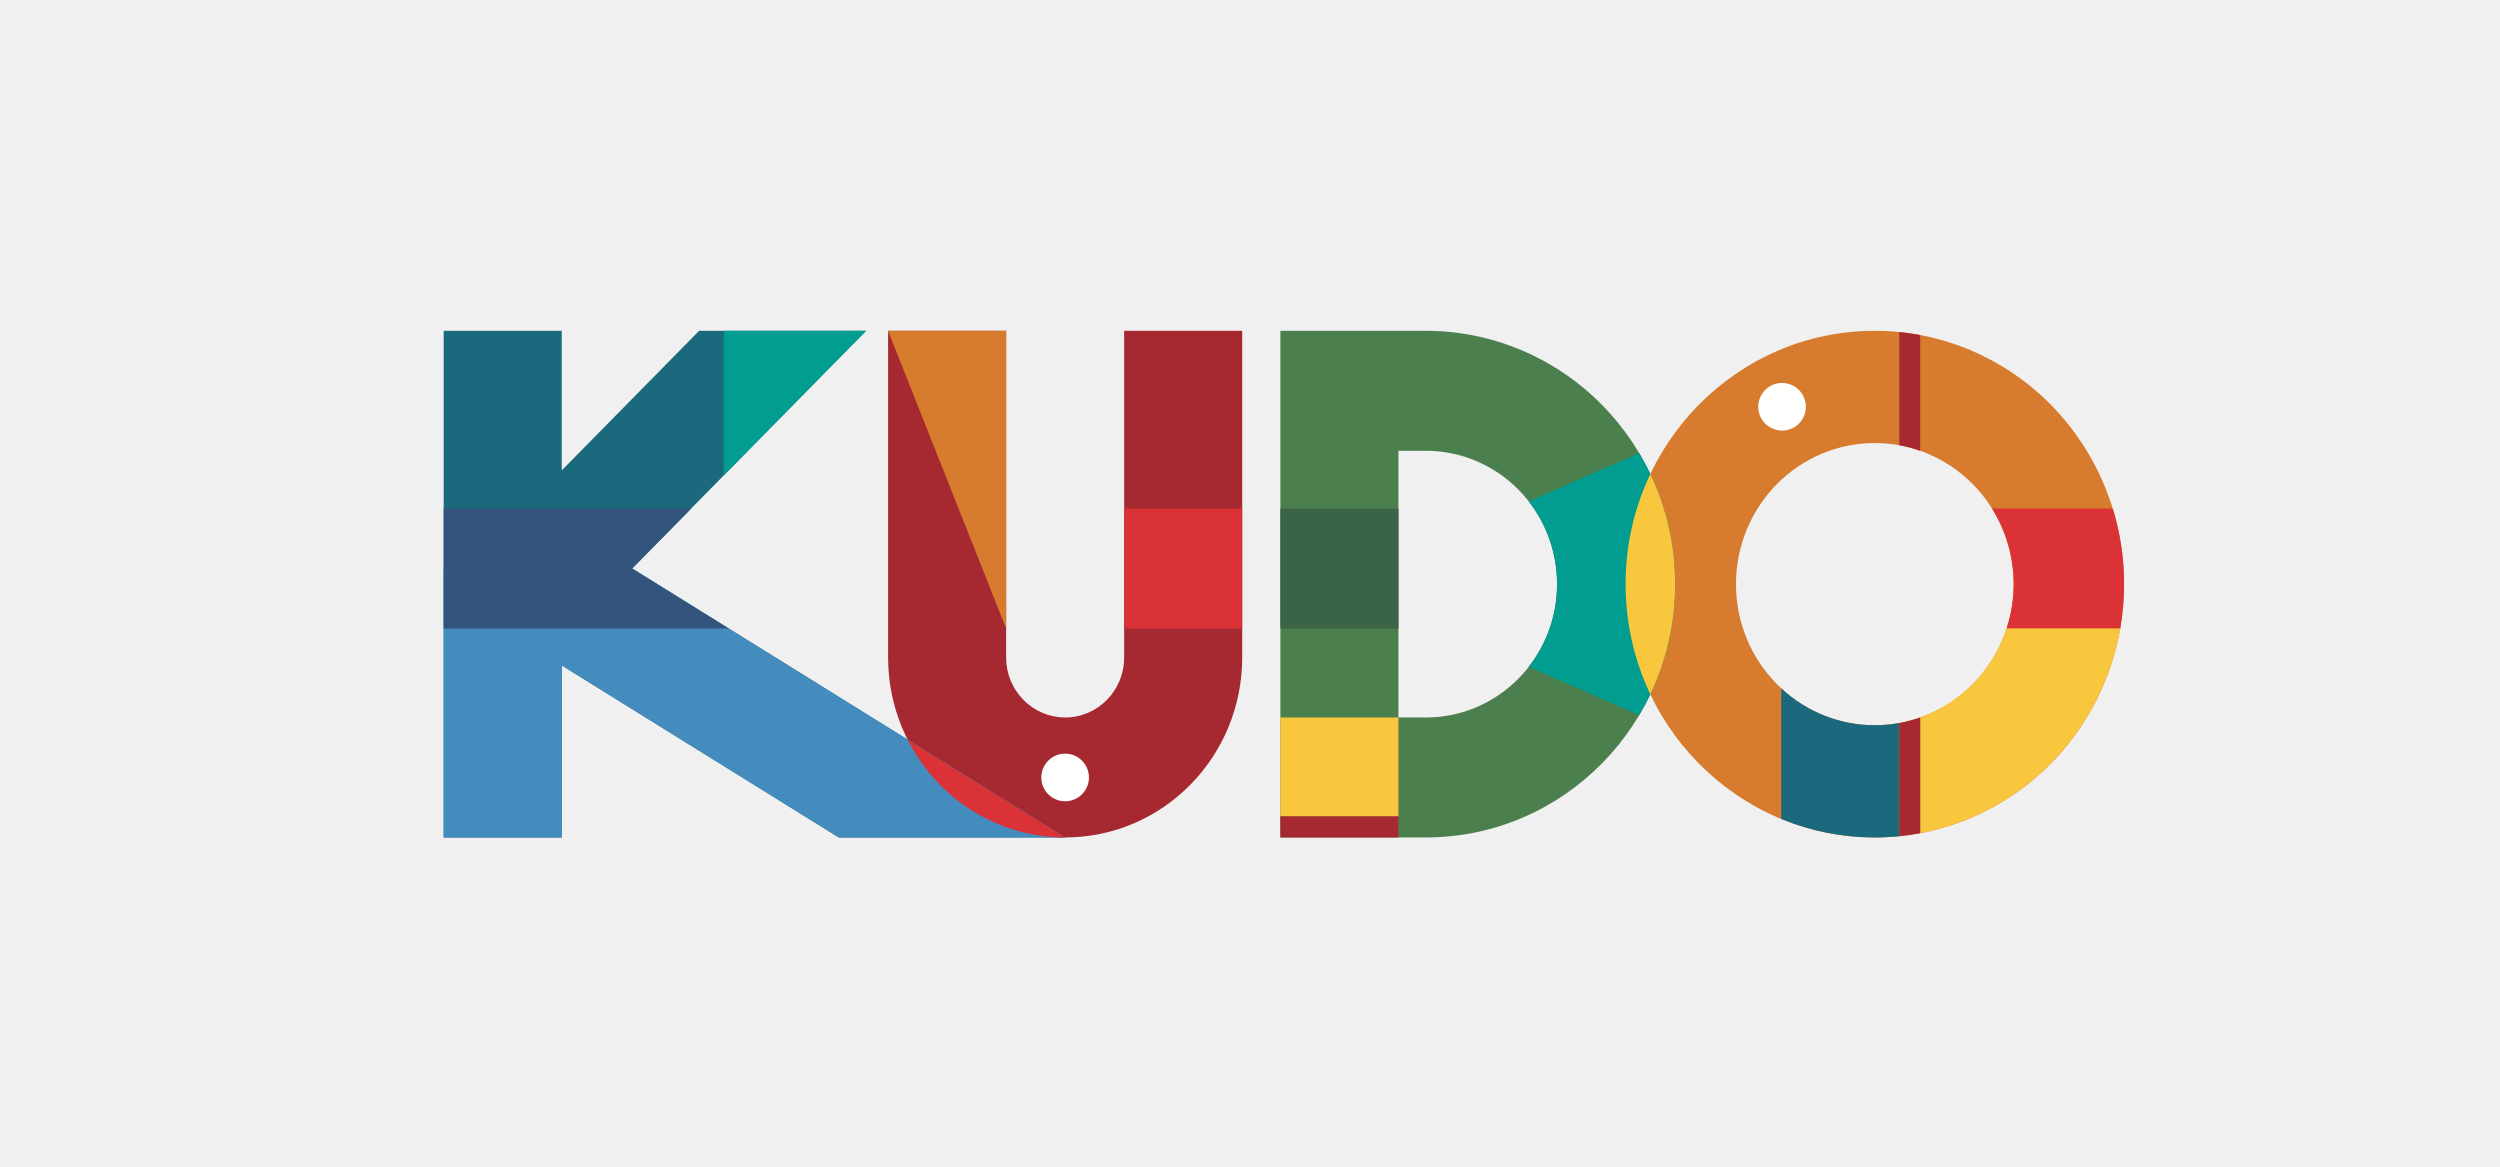
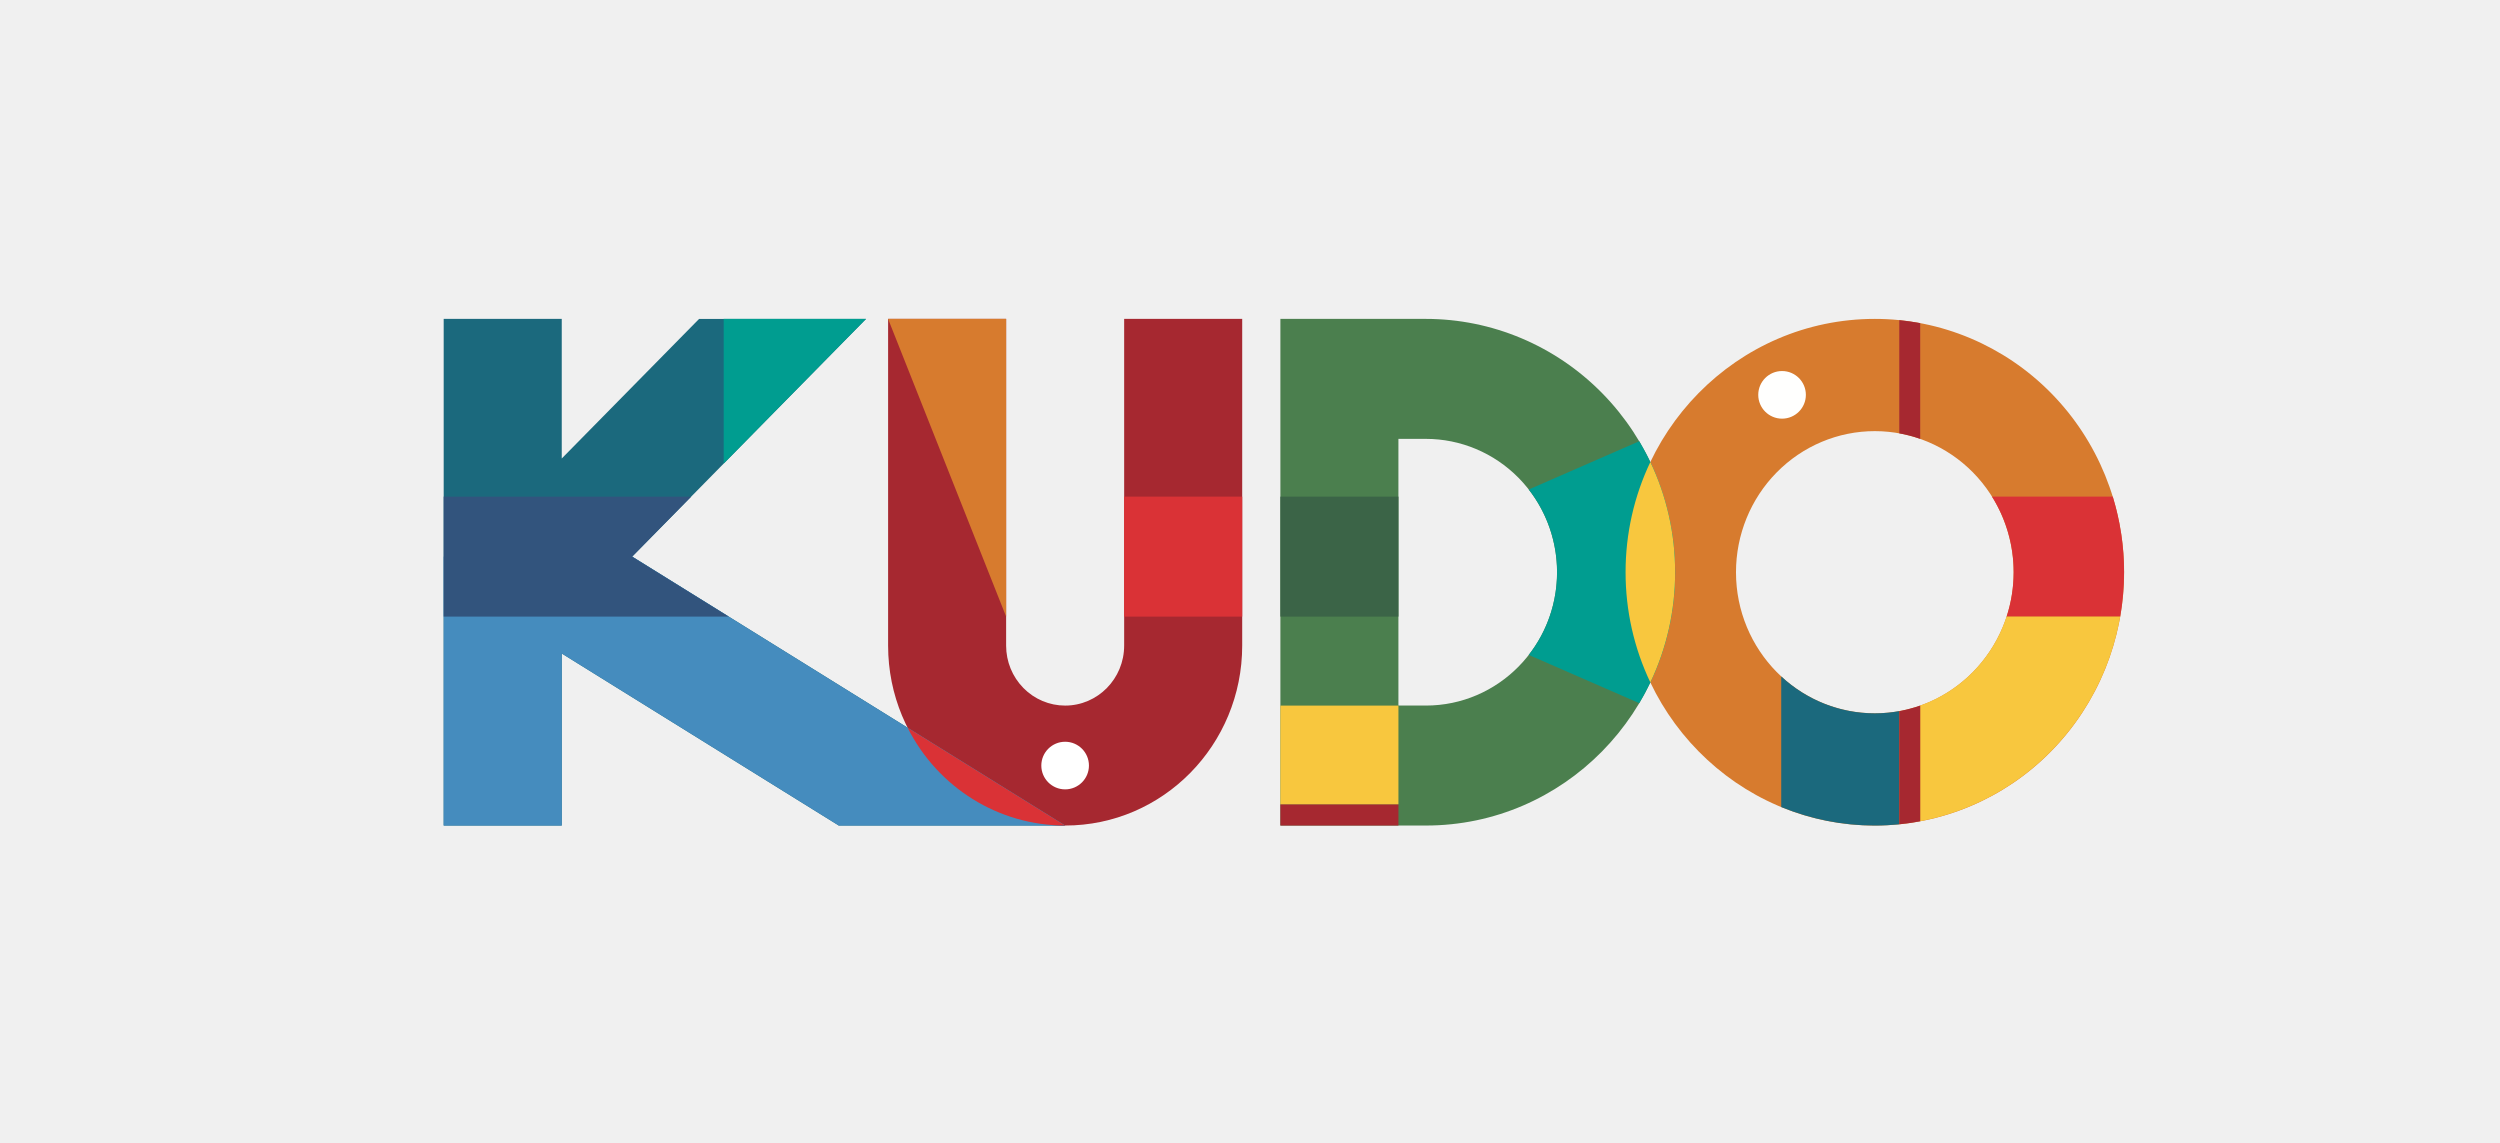
- <svg xmlns="http://www.w3.org/2000/svg" width="105px" height="49px" viewBox="0 0 105 49" version="1.1">
+ <svg xmlns="http://www.w3.org/2000/svg" width="105px" height="48px" viewBox="0 0 105 48" version="1.1">
  <g id="Page-1" stroke="none" stroke-width="1" fill="none" fill-rule="evenodd">
-     <g id="02-About" transform="translate(-1167, -3242)">
-       <g id="Group-45" transform="translate(1167, 3242.5)">
+     <g id="03-Navigation-Copy-2" transform="translate(-1455, -895)">
+       <g id="Group-45" transform="translate(1455, 895)">
        <g id="kudo-logo-copy-2" transform="translate(18, 12.5)" fill-rule="nonzero">
          <g id="kudo-logo-copy" transform="translate(0.351479, 0.604635)">
            <path d="M60.391,0.289 C54.61,0.289 49.923,5.053 49.923,10.929 C49.923,16.805 54.61,21.568 60.391,21.568 C63.168,21.568 65.831,20.448 67.794,18.452 C69.757,16.457 70.86,13.751 70.861,10.929 C70.861,8.107 69.757,5.4 67.794,3.405 C65.831,1.41 63.168,0.289 60.391,0.289 Z M60.391,16.855 C57.171,16.855 54.56,14.201 54.56,10.928 C54.56,9.357 55.174,7.849 56.268,6.738 C57.361,5.627 58.845,5.002 60.391,5.003 C61.937,5.003 63.42,5.627 64.514,6.738 C65.607,7.85 66.222,9.357 66.222,10.928 C66.222,14.201 63.611,16.855 60.391,16.855 L60.391,16.855 Z" id="Path_1561" fill="#D77B2E" />
            <path d="M28.863,0.289 L28.863,14.01 C28.863,15.402 27.753,16.53 26.384,16.53 C25.727,16.53 25.096,16.264 24.632,15.792 C24.167,15.319 23.905,14.679 23.906,14.01 L23.906,0.289 L18.949,0.289 L18.949,14.01 C18.949,18.184 22.278,21.567 26.384,21.568 C30.491,21.568 33.821,18.184 33.821,14.01 L33.821,0.289 L28.863,0.289 Z" id="Path_1562" fill="#A62830" />
            <path d="M41.535,0.289 L35.425,0.289 L35.425,21.568 L41.535,21.568 C47.316,21.568 52.003,16.805 52.003,10.929 C52.003,8.107 50.9,5.401 48.937,3.406 C46.974,1.41 44.311,0.289 41.535,0.289 L41.535,0.289 Z M41.535,16.529 L40.382,16.529 L40.382,5.328 L41.534,5.328 C42.995,5.328 44.397,5.918 45.431,6.968 C46.464,8.019 47.045,9.443 47.045,10.929 C47.045,14.022 44.578,16.529 41.535,16.529 Z" id="Path_1563" fill="#4B7F4E" />
            <polygon id="Path_1564" fill="#1B697D" points="26.384 21.568 8.199 10.273 18.022 0.29 11.01 0.29 5.242 6.152 5.242 0.289 0.283 0.289 0.283 21.568 5.242 21.568 5.242 14.343 16.876 21.568" />
            <polygon id="Path_1565" fill="#009D90" points="12.043 6.366 18.023 0.289 12.043 0.289" />
            <polygon id="Path_1566" fill="#458CBE" points="0.283 10.273 0.283 21.568 5.242 21.568 5.242 14.343 16.876 21.568 26.384 21.568 8.199 10.273 0.283 10.273" />
            <polygon id="Path_1567" fill="#32547D" points="0.283 7.754 0.283 12.793 12.254 12.793 8.198 10.275 10.677 7.755" />
            <rect id="Rectangle_1030" fill="#3B6447" x="35.425" y="7.754" width="4.958" height="5.039" />
            <g id="Group_1318" transform="translate(28.86299, 7.753675)" fill="#DA3236">
              <g id="Group_1317">
                <rect id="Rectangle_1031" x="0" y="0" width="4.958" height="5.039" />
              </g>
            </g>
            <polygon id="Path_1568" fill="#D77B2E" points="18.948 0.289 23.906 12.792 23.906 0.289" />
            <polygon id="Rectangle_1032" fill="#A62830" transform="translate(37.90399, 21.12134) rotate(-90) translate(-37.90399, -21.12134) " points="37.457 18.642 38.351 18.642 38.351 23.6 37.457 23.6" />
            <rect id="Rectangle_1033" fill="#F8C73E" transform="translate(37.90399, 18.60228) rotate(-90) translate(-37.90399, -18.60228) " x="35.831" y="16.123" width="4.145" height="4.958" />
            <g id="Group_1321" transform="translate(45.85591, 5.138539)" fill="#009D90">
              <g id="Group_1320">
                <g id="Group_1319">
                  <path d="M1.189,5.79 C1.191,7.051 0.771,8.275 5.68434189e-14,9.263 L4.641,11.29 C5.629,9.631 6.151,7.729 6.148,5.789 C6.15,3.85 5.629,1.948 4.641,0.289 L5.68434189e-14,2.316 C0.772,3.304 1.191,4.529 1.189,5.79 Z" id="Path_1569" />
                </g>
              </g>
            </g>
            <path d="M50.963,15.557 C51.65,14.114 52.005,12.531 52.003,10.928 C52.005,9.326 51.65,7.743 50.963,6.3 C50.276,7.743 49.921,9.326 49.923,10.928 C49.921,12.531 50.276,14.114 50.963,15.557 L50.963,15.557 Z" id="Path_1570" fill="#F8C73E" />
            <ellipse id="Ellipse_181" fill="#FFFFFF" cx="26.384" cy="19.049" rx="1" ry="1" />
            <ellipse id="Ellipse_182" fill="#FFFFFE" cx="56.495" cy="3.479" rx="1" ry="1" />
            <path d="M26.384,21.568 L19.768,17.459 C21.04,19.982 23.595,21.568 26.384,21.568 L26.384,21.568 Z" id="Path_1571" fill="#DA3236" />
            <path d="M70.385,7.754 L65.313,7.754 C65.908,8.702 66.223,9.804 66.222,10.928 C66.222,11.562 66.122,12.191 65.926,12.792 L70.696,12.792 C70.804,12.177 70.858,11.553 70.859,10.928 C70.86,9.852 70.7,8.781 70.385,7.754 L70.385,7.754 Z" id="Path_1572" fill="#DA3236" />
            <path d="M65.926,12.792 C65.353,14.543 64.012,15.924 62.296,16.529 L62.296,21.386 C66.584,20.578 69.93,17.154 70.696,12.792 L65.926,12.792 Z" id="Path_1573" fill="#F8C73E" />
            <path d="M62.297,5.328 L62.297,0.468 C62.007,0.414 61.715,0.37 61.418,0.341 L61.418,5.096 C61.716,5.15 62.01,5.227 62.297,5.328 L62.297,5.328 Z" id="Path_1574" fill="#A62830" />
            <path d="M60.391,16.855 C58.936,16.857 57.533,16.304 56.46,15.305 L56.46,20.791 C57.708,21.306 59.043,21.57 60.391,21.569 C60.737,21.569 61.08,21.551 61.416,21.518 L61.416,16.762 C61.078,16.824 60.735,16.855 60.391,16.855 Z" id="Path_1575" fill="#1B697D" />
            <path d="M62.297,16.529 C62.01,16.63 61.716,16.707 61.418,16.761 L61.418,21.516 C61.715,21.487 62.008,21.443 62.297,21.389 L62.297,16.529 Z" id="Path_1576" fill="#A62830" />
          </g>
        </g>
      </g>
    </g>
  </g>
</svg>
